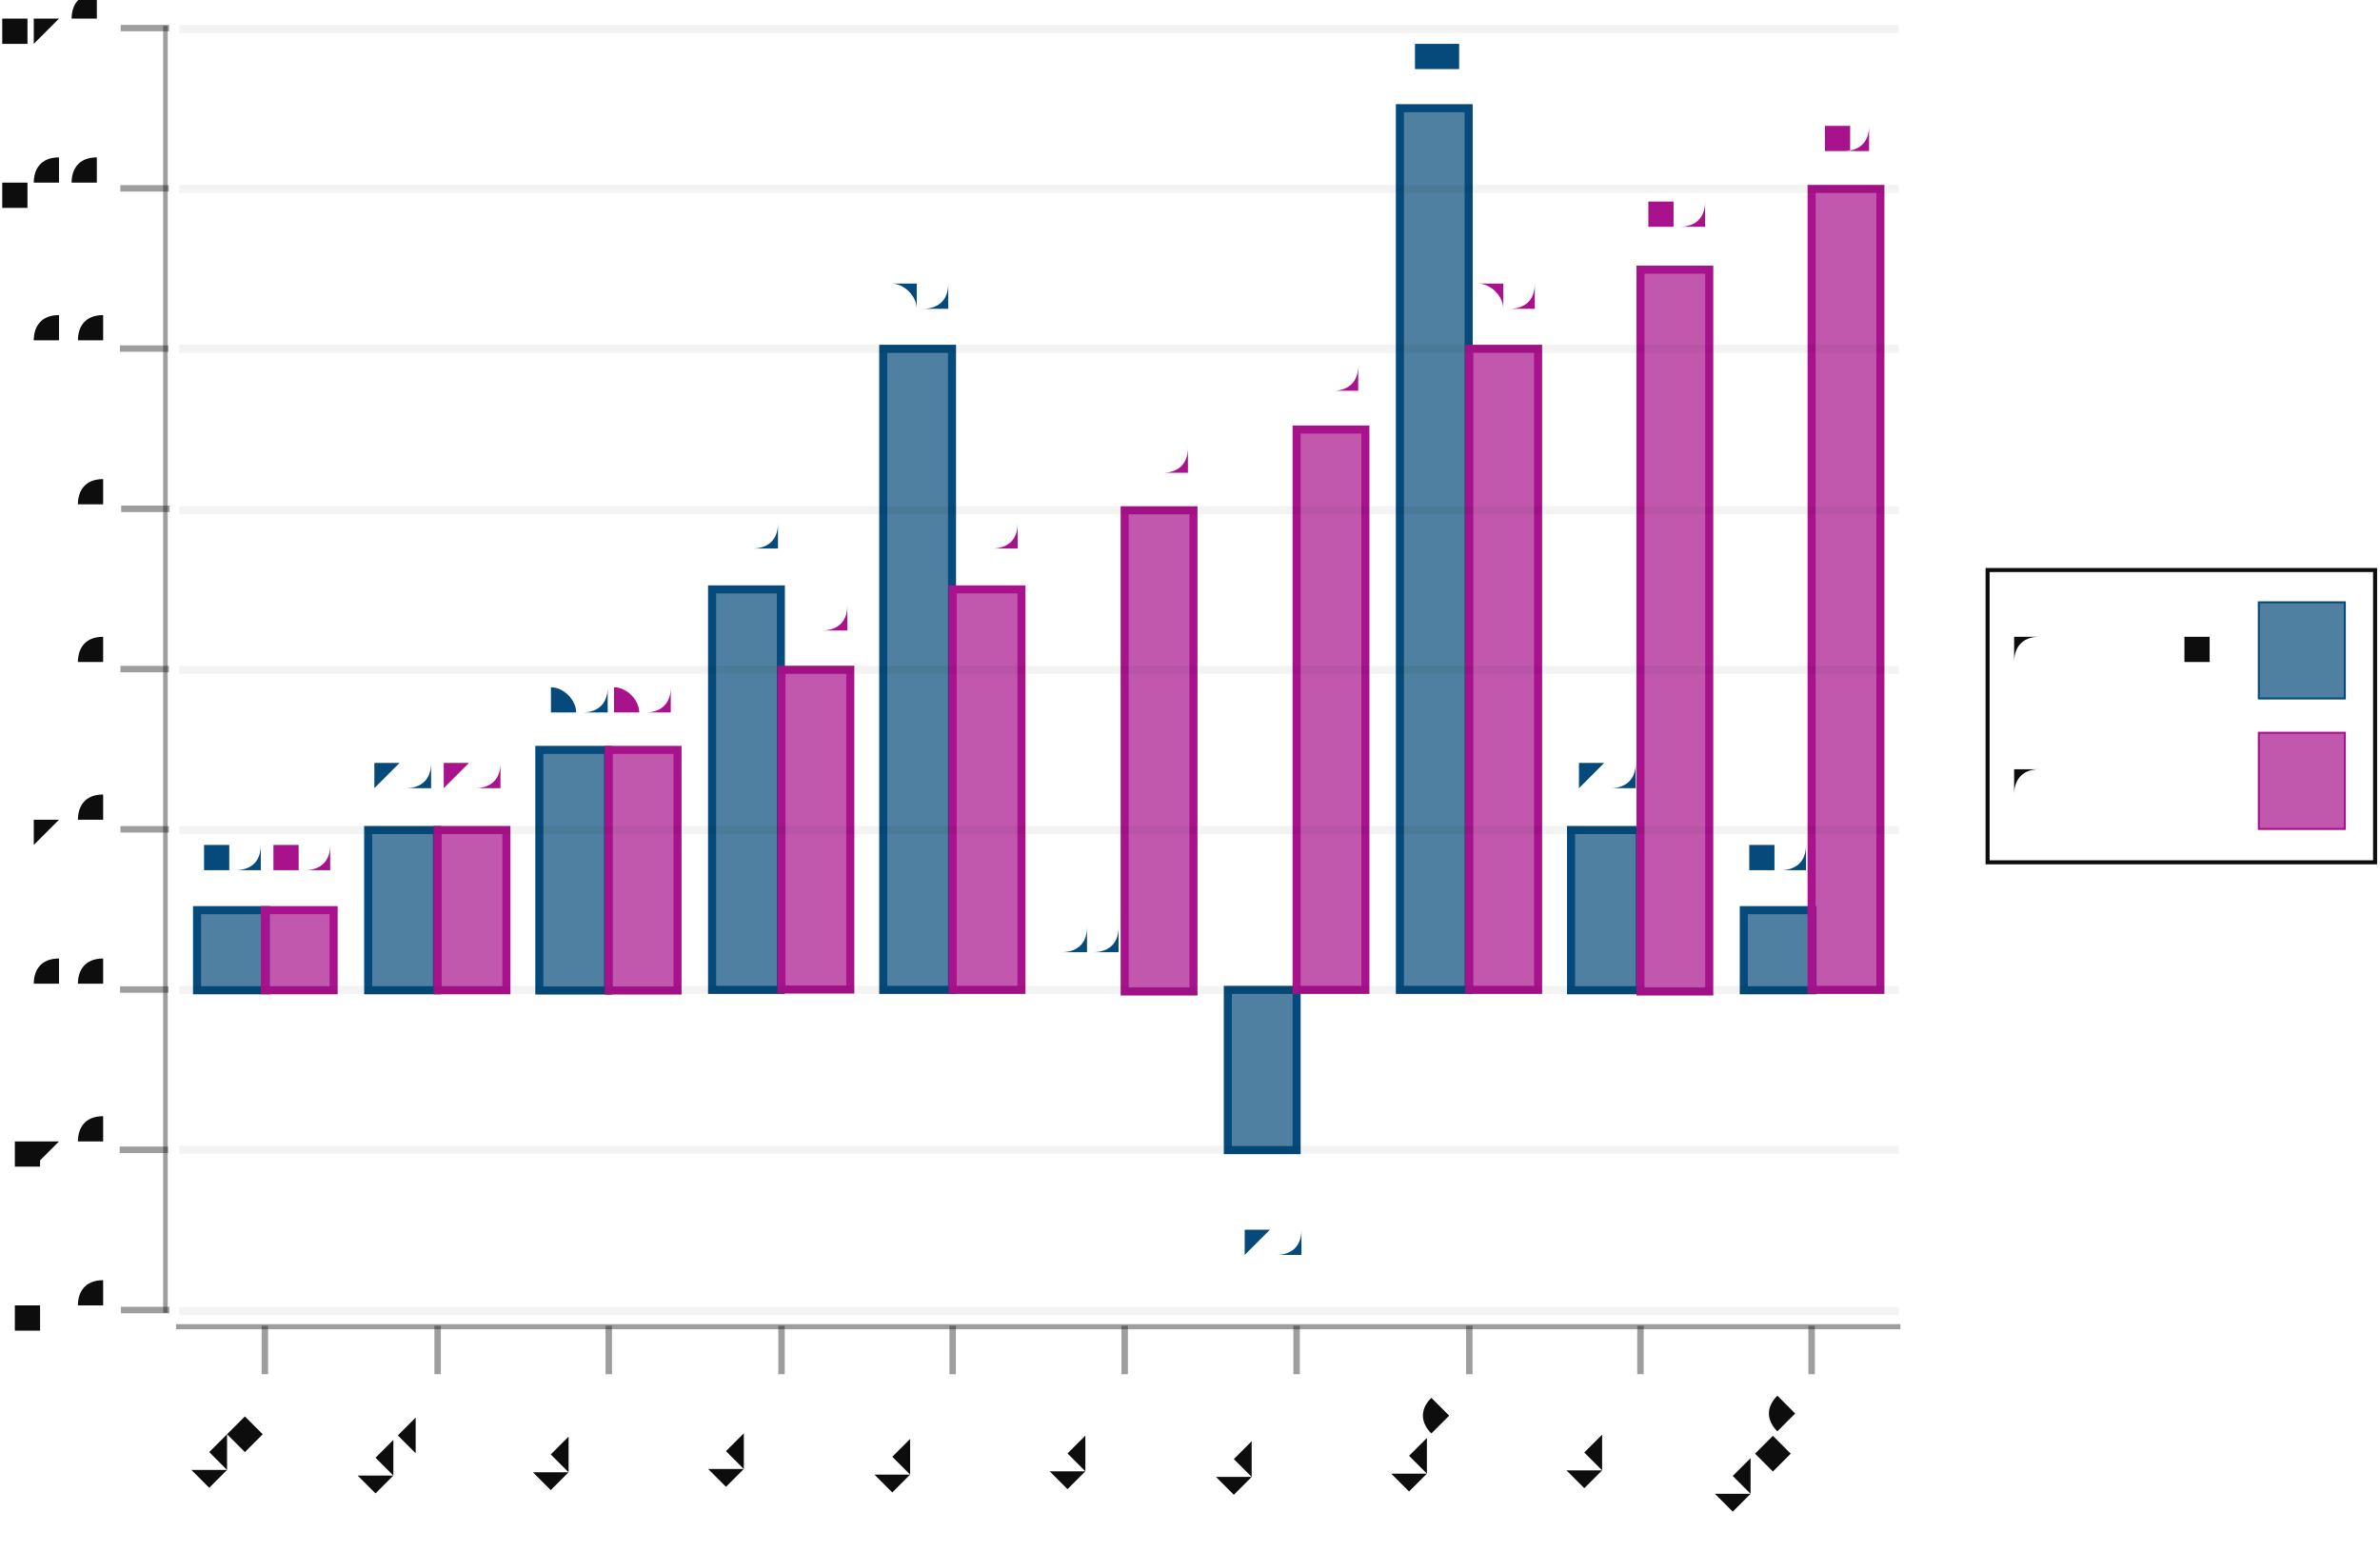
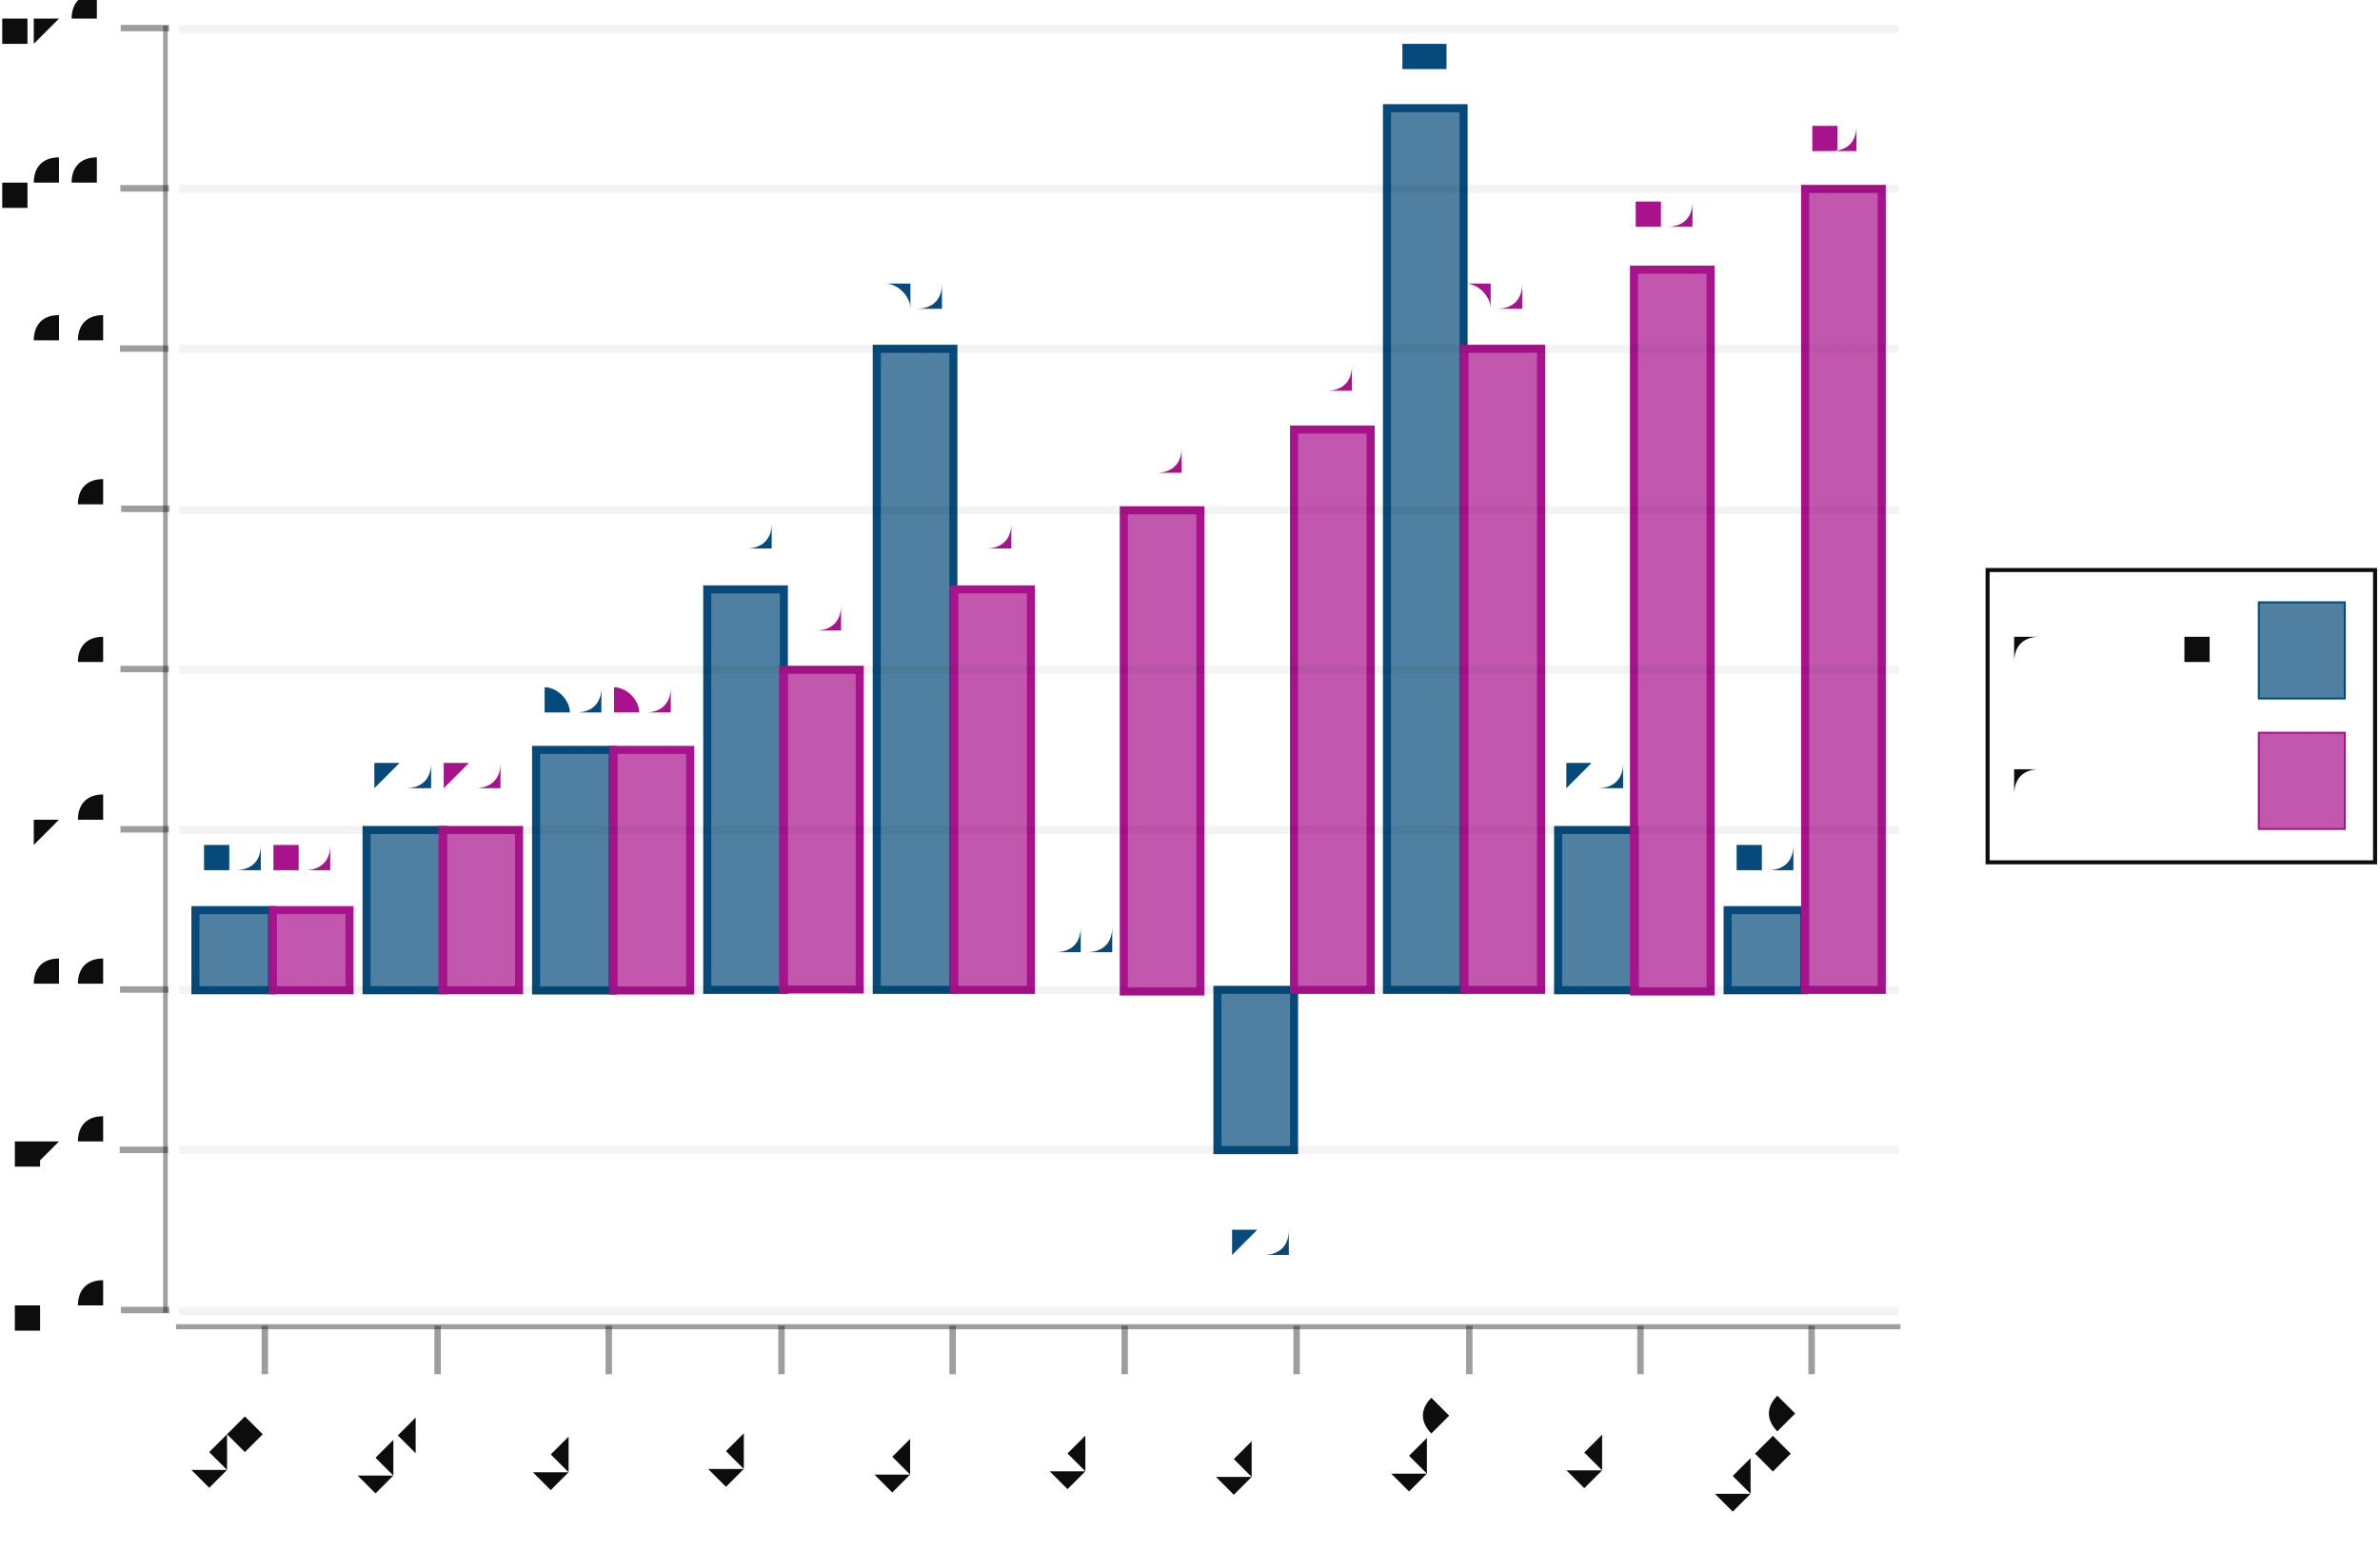
<svg xmlns="http://www.w3.org/2000/svg" width="460.172" viewBox="-0.724 -0.492 1.474 0.961" height="300.0">
  <style>svg {
  color-scheme: light dark;
}
{
  .canvas g, .title g, .axisbar g, .ticktext g, .tickglyph g, .ticklines g, .legendContent g text {
    fill: #0d0d0d;
  }
  .ticklines g, .tickglyph g, .legendBorder g {
    stroke: #0d0d0d;
  }
  .legendBorder g {
    fill: #f0f0f0;
  }
}
@media (prefers-color-scheme:dark) {
  .canvas g, .title g, .axisbar g, .ticktext g, .tickglyph g, .ticklines g, .legendContent g text {
    fill: #f0f0f0;
  }
  .ticklines g, .tickglyph g, .legendBorder g {
    stroke: #f0f0f0;
  }
  .legendBorder g {
    fill: #0d0d0d;
  }
}</style>
  <g class="chart">
    <g class="barchart">
      <g fill="rgb(2%, 29%, 48%)" stroke="rgb(2%, 29%, 48%)" stroke-width="5.0e-3" fill-opacity="0.7" stroke-opacity="1.0">
-         <rect x="-0.602" width="4.259550632513054e-2" y="7.162298599341055e-2" height="4.961684064479793e-2" />
-         <rect x="-0.496" width="4.259550632513054e-2" y="2.200614534861267e-2" height="9.923368128959581e-2" />
-         <rect x="-0.39" width="4.2595506325130594e-2" y="-2.761069529618526e-2" height="0.149" />
-         <rect x="-0.283" width="4.259550632513054e-2" y="-0.127" height="0.248" />
-         <rect x="-0.177" width="4.259550632513065e-2" y="-0.276" height="0.397" />
-         <rect x="-7.005223739694144e-2" width="4.259550632513054e-2" y="0.121" height="0.0" />
-         <rect x="3.643652841588507e-2" width="4.259550632513054e-2" y="0.121" height="9.923368128959584e-2" />
-         <rect x="0.143" width="4.259550632513043e-2" y="-0.425" height="0.546" />
-         <rect x="0.249" width="4.259550632513065e-2" y="2.200614534861267e-2" height="9.923368128959581e-2" />
-         <rect x="0.356" width="4.259550632513065e-2" y="7.162298599341055e-2" height="4.961684064479793e-2" />
+         <rect x="-0.603" width="4.744548971858609e-2" y="7.162298599341055e-2" height="4.961684064479793e-2" />
+         <rect x="-0.497" width="4.7445489718585976e-2" y="2.200614534861267e-2" height="9.923368128959581e-2" />
+         <rect x="-0.392" width="4.744548971858609e-2" y="-2.761069529618526e-2" height="0.149" />
+         <rect x="-0.286" width="4.744548971858609e-2" y="-0.127" height="0.248" />
+         <rect x="-0.181" width="4.744548971858614e-2" y="-0.276" height="0.397" />
+         <rect x="-7.542939289838102e-2" width="4.744548971858609e-2" y="0.121" height="0.0" />
+         <rect x="3.0005028698476766e-2" width="4.744548971858609e-2" y="0.121" height="9.923368128959584e-2" />
+         <rect x="0.135" width="4.7445489718585976e-2" y="-0.425" height="0.546" />
+         <rect x="0.241" width="4.7445489718585976e-2" y="2.200614534861267e-2" height="9.923368128959581e-2" />
+         <rect x="0.346" width="4.7445489718585865e-2" y="7.162298599341055e-2" height="4.961684064479793e-2" />
      </g>
      <g fill="rgb(66%, 7%, 55%)" stroke="rgb(66%, 7%, 55%)" stroke-width="5.0e-3" fill-opacity="0.7" stroke-opacity="1.0">
-         <rect x="-0.56" width="4.259550632513065e-2" y="7.162298599341055e-2" height="4.961684064479793e-2" />
-         <rect x="-0.453" width="4.2595506325130594e-2" y="2.200614534861267e-2" height="9.923368128959581e-2" />
-         <rect x="-0.347" width="4.259550632513065e-2" y="-2.761069529618526e-2" height="0.149" />
-         <rect x="-0.24" width="4.259550632513054e-2" y="-7.722753594098325e-2" height="0.198" />
-         <rect x="-0.134" width="4.259550632513054e-2" y="-0.127" height="0.248" />
-         <rect x="-2.7456731071810903e-2" width="4.259550632513054e-2" y="-0.176" height="0.298" />
-         <rect x="7.903203474101561e-2" width="4.259550632513043e-2" y="-0.226" height="0.347" />
-         <rect x="0.186" width="4.259550632513087e-2" y="-0.276" height="0.397" />
-         <rect x="0.292" width="4.259550632513054e-2" y="-0.325" height="0.447" />
-         <rect x="0.398" width="4.259550632513065e-2" y="-0.375" height="0.496" />
-       </g>
-       <g fill="rgb(2%, 29%, 48%)" stroke="none" stroke-width="0.0" font-size="2.555730379507835e-2" fill-opacity="1.0" text-anchor="middle">
-         <text x="-0.581" y="4.5822228858115654e-2">1.0</text>
-         <text x="-0.475" y="-3.7946117866822227e-3">2.0</text>
-         <text x="-0.368" y="-5.3411452431480155e-2">3.0</text>
-         <text x="-0.262" y="-0.153">5.0</text>
-         <text x="-0.155" y="-0.301">8.0</text>
-         <text x="-4.8754484234376116e-2" y="9.543906950291359e-2">0.0</text>
-         <text x="5.7734281578450286e-2" y="0.285">-2.0</text>
-         <text x="0.164" y="-0.45">11</text>
-         <text x="0.271" y="-3.7946117866822227e-3">2.0</text>
-         <text x="0.377" y="4.5822228858115654e-2">1.0</text>
-       </g>
-       <g fill="rgb(66%, 7%, 55%)" stroke="none" stroke-width="0.0" font-size="2.555730379507835e-2" fill-opacity="1.0" text-anchor="middle">
+         <rect x="-0.555" width="4.7445489718585976e-2" y="7.162298599341055e-2" height="4.961684064479793e-2" />
+         <rect x="-0.45" width="4.744548971858609e-2" y="2.200614534861267e-2" height="9.923368128959581e-2" />
+         <rect x="-0.344" width="4.744548971858609e-2" y="-2.761069529618526e-2" height="0.149" />
+         <rect x="-0.239" width="4.744548971858614e-2" y="-7.722753594098325e-2" height="0.198" />
+         <rect x="-0.133" width="4.7445489718585976e-2" y="-0.127" height="0.248" />
+         <rect x="-2.7983903179794933e-2" width="4.744548971858609e-2" y="-0.176" height="0.298" />
+         <rect x="7.745051841706285e-2" width="4.744548971858609e-2" y="-0.226" height="0.347" />
+         <rect x="0.183" width="4.74454897185862e-2" y="-0.276" height="0.397" />
+         <rect x="0.288" width="4.744548971858609e-2" y="-0.325" height="0.447" />
+         <rect x="0.394" width="4.744548971858609e-2" y="-0.375" height="0.496" />
+       </g>
+       <g fill="rgb(2%, 29%, 48%)" stroke="none" stroke-width="0.0" font-size="2.5304261183245896e-2" fill-opacity="1.0" text-anchor="middle">
+         <text x="-0.582" y="4.5822228858115654e-2">1.0</text>
+         <text x="-0.476" y="-3.7946117866822227e-3">2.0</text>
+         <text x="-0.371" y="-5.3411452431480155e-2">3.0</text>
+         <text x="-0.265" y="-0.153">5.0</text>
+         <text x="-0.16" y="-0.301">8.0</text>
+         <text x="-5.434250857900946e-2" y="9.543906950291359e-2">0.0</text>
+         <text x="5.1091913017848434e-2" y="0.285">-2.0</text>
+         <text x="0.157" y="-0.45">11</text>
+         <text x="0.262" y="-3.7946117866822227e-3">2.0</text>
+         <text x="0.367" y="4.5822228858115654e-2">1.0</text>
+       </g>
+       <g fill="rgb(66%, 7%, 55%)" stroke="none" stroke-width="0.0" font-size="2.5304261183245896e-2" fill-opacity="1.0" text-anchor="middle">
        <text x="-0.539" y="4.5822228858115654e-2">1.0</text>
-         <text x="-0.432" y="-3.7946117866822227e-3">2.0</text>
-         <text x="-0.326" y="-5.3411452431480155e-2">3.0</text>
-         <text x="-0.219" y="-0.103">4.0</text>
-         <text x="-0.113" y="-0.153">5.0</text>
-         <text x="-6.158977909245578e-3" y="-0.202">6.0</text>
-         <text x="0.1" y="-0.252">7.0</text>
-         <text x="0.207" y="-0.301">8.0</text>
-         <text x="0.313" y="-0.351">9.0</text>
-         <text x="0.42" y="-0.401">10</text>
+         <text x="-0.434" y="-3.7946117866822227e-3">2.0</text>
+         <text x="-0.328" y="-5.3411452431480155e-2">3.0</text>
+         <text x="-0.223" y="-0.103">4.0</text>
+         <text x="-0.118" y="-0.153">5.0</text>
+         <text x="-1.2168739940266238e-2" y="-0.202">6.0</text>
+         <text x="9.326568165659155e-2" y="-0.252">7.0</text>
+         <text x="0.199" y="-0.301">8.0</text>
+         <text x="0.304" y="-0.351">9.0</text>
+         <text x="0.41" y="-0.401">10</text>
      </g>
    </g>
  </g>
  <g class="hud">
    <g class="axis">
      <g class="ticks">
        <g class="tickglyph">
          <g fill="rgb(5%, 5%, 5%)" stroke="rgb(5%, 5%, 5%)" stroke-width="4.0e-3" fill-opacity="0.4" stroke-opacity="0.4">
            <g transform="rotate(-90.0, -0.6344427, 0.3197072)">
              <polyline points="-0.634,0.335 -0.634,0.305" />
            </g>
            <g transform="rotate(-90.0, -0.6344427, 0.2204735)">
              <polyline points="-0.634,0.235 -0.634,0.205" />
            </g>
            <g transform="rotate(-90.0, -0.6344427, 0.1212398)">
              <polyline points="-0.634,0.136 -0.634,0.106" />
            </g>
            <g transform="rotate(-90.0, -0.6344427, 2.200614534861267e-2)">
              <polyline points="-0.634,3.700614534861267e-2 -0.634,7.006145348612672e-3" />
            </g>
            <g transform="rotate(-90.0, -0.6344427, -7.722753594098325e-2)">
              <polyline points="-0.634,-6.222753594098325e-2 -0.634,-9.222753594098325e-2" />
            </g>
            <g transform="rotate(-90.0, -0.6344427, -0.1764612)">
              <polyline points="-0.634,-0.161 -0.634,-0.191" />
            </g>
            <g transform="rotate(-90.0, -0.6344427, -0.2756949)">
              <polyline points="-0.634,-0.261 -0.634,-0.291" />
            </g>
            <g transform="rotate(-90.0, -0.6344427, -0.3749286)">
              <polyline points="-0.634,-0.36 -0.634,-0.39" />
            </g>
            <g transform="rotate(-90.0, -0.6344427, -0.4741623)">
              <polyline points="-0.634,-0.459 -0.634,-0.489" />
            </g>
          </g>
        </g>
        <g class="ticktext">
          <g fill="rgb(5%, 5%, 5%)" stroke="none" stroke-width="0.0" font-size="3.549625527094216e-2" fill-opacity="1.0" text-anchor="end">
            <text x="-0.66" y="0.331">-4.0</text>
            <text x="-0.66" y="0.231">-2.0</text>
            <text x="-0.66" y="0.132"> 0.0</text>
            <text x="-0.66" y="3.2921850290468235e-2"> 2.0</text>
            <text x="-0.66" y="-6.631183099912769e-2"> 4.0</text>
            <text x="-0.66" y="-0.166"> 6.0</text>
            <text x="-0.66" y="-0.265"> 8.0</text>
            <text x="-0.66" y="-0.364">10.0</text>
            <text x="-0.66" y="-0.463">12.0</text>
          </g>
        </g>
        <g class="ticklines">
          <g fill="none" stroke="rgb(5%, 5%, 5%)" stroke-width="5.0e-3" stroke-opacity="5.0e-2">
            <polyline points="-0.613,0.32 0.452,0.32" />
            <polyline points="-0.613,0.22 0.452,0.22" />
            <polyline points="-0.613,0.121 0.452,0.121" />
            <polyline points="-0.613,2.200614534861267e-2 0.452,2.200614534861267e-2" />
            <polyline points="-0.613,-7.722753594098325e-2 0.452,-7.722753594098325e-2" />
            <polyline points="-0.613,-0.176 0.452,-0.176" />
            <polyline points="-0.613,-0.276 0.452,-0.276" />
            <polyline points="-0.613,-0.375 0.452,-0.375" />
            <polyline points="-0.613,-0.474 0.452,-0.474" />
          </g>
        </g>
      </g>
      <g class="axisbar">
        <g fill="rgb(5%, 5%, 5%)" stroke="rgb(0%, 0%, 0%)" stroke-width="0.0" fill-opacity="0.4" stroke-opacity="0.0">
          <rect x="-0.623" width="2.839700421675362e-3" y="-0.476" height="0.797" />
        </g>
      </g>
    </g>
    <g class="axis">
      <g class="ticks">
        <g class="tickglyph">
          <g fill="rgb(5%, 5%, 5%)" stroke="rgb(5%, 5%, 5%)" stroke-width="4.0e-3" fill-opacity="0.4" stroke-opacity="0.4">
            <polyline points="-0.56,0.359 -0.56,0.329" />
            <polyline points="-0.453,0.359 -0.453,0.329" />
            <polyline points="-0.347,0.359 -0.347,0.329" />
            <polyline points="-0.24,0.359 -0.24,0.329" />
            <polyline points="-0.134,0.359 -0.134,0.329" />
            <polyline points="-2.745673107181068e-2,0.359 -2.745673107181068e-2,0.329" />
            <polyline points="7.903203474101572e-2,0.359 7.903203474101572e-2,0.329" />
            <polyline points="0.186,0.359 0.186,0.329" />
            <polyline points="0.292,0.359 0.292,0.329" />
            <polyline points="0.398,0.359 0.398,0.329" />
          </g>
        </g>
        <g class="ticktext">
          <g fill="rgb(5%, 5%, 5%)" stroke="none" stroke-width="0.0" font-size="3.549625527094216e-2" fill-opacity="1.0" text-anchor="end">
            <text x="-0.56" y="0.394" transform="rotate(-45.0, -0.5599006, 0.393934)">row 1</text>
            <text x="-0.453" y="0.394" transform="rotate(-45.0, -0.4534118, 0.393934)">row 2</text>
            <text x="-0.347" y="0.394" transform="rotate(-45.0, -0.346923, 0.393934)">row 3</text>
            <text x="-0.24" y="0.394" transform="rotate(-45.0, -0.2404343, 0.393934)">row 4</text>
            <text x="-0.134" y="0.394" transform="rotate(-45.0, -0.1339455, 0.393934)">row 5</text>
            <text x="-2.745673107181068e-2" y="0.394" transform="rotate(-45.0, -2.745673107181068e-2, 0.393934)">row 6</text>
            <text x="7.903203474101572e-2" y="0.394" transform="rotate(-45.0, 7.903203474101572e-2, 0.393934)">row 7</text>
            <text x="0.186" y="0.394" transform="rotate(-45.0, 0.1855208, 0.393934)">row 8</text>
            <text x="0.292" y="0.394" transform="rotate(-45.0, 0.2920096, 0.393934)">row 9</text>
            <text x="0.398" y="0.394" transform="rotate(-45.0, 0.3984983, 0.393934)">row 10</text>
          </g>
        </g>
      </g>
      <g class="axisbar">
        <g fill="rgb(5%, 5%, 5%)" stroke="rgb(0%, 0%, 0%)" stroke-width="0.0" fill-opacity="0.4" stroke-opacity="0.0">
          <rect x="-0.615" width="1.068" y="0.328" height="3.1754778012670903e-3" />
        </g>
      </g>
    </g>
    <g class="legend">
      <g class="legendBorder">
        <g fill="rgb(5%, 5%, 5%)" stroke="rgb(5%, 5%, 5%)" stroke-width="2.5e-3" fill-opacity="0.0" stroke-opacity="1.0">
          <rect x="0.507" width="0.24" y="-0.139" height="0.181" />
        </g>
      </g>
      <g class="legendContent">
        <g fill="rgb(5%, 5%, 5%)" stroke="none" stroke-width="0.0" font-size="3.1946629743847946e-2" fill-opacity="1.0" text-anchor="start">
          <text x="0.525" y="4.98641019168411e-4">column 2</text>
        </g>
        <g fill="rgb(66%, 7%, 55%)" stroke="rgb(66%, 7%, 55%)" stroke-width="1.25e-3" fill-opacity="0.7" stroke-opacity="1.0">
          <rect x="0.675" width="5.324438290641331e-2" y="-3.820249468377396e-2" height="5.954020877375754e-2" />
        </g>
        <g fill="rgb(5%, 5%, 5%)" stroke="none" stroke-width="0.0" font-size="3.1946629743847946e-2" fill-opacity="1.0" text-anchor="start">
          <text x="0.525" y="-7.988064082540414e-2">column 1</text>
        </g>
        <g fill="rgb(2%, 29%, 48%)" stroke="rgb(2%, 29%, 48%)" stroke-width="1.25e-3" fill-opacity="0.7" stroke-opacity="1.0">
          <rect x="0.675" width="5.324438290641331e-2" y="-0.119" height="5.95402087737576e-2" />
        </g>
      </g>
    </g>
  </g>
</svg>
